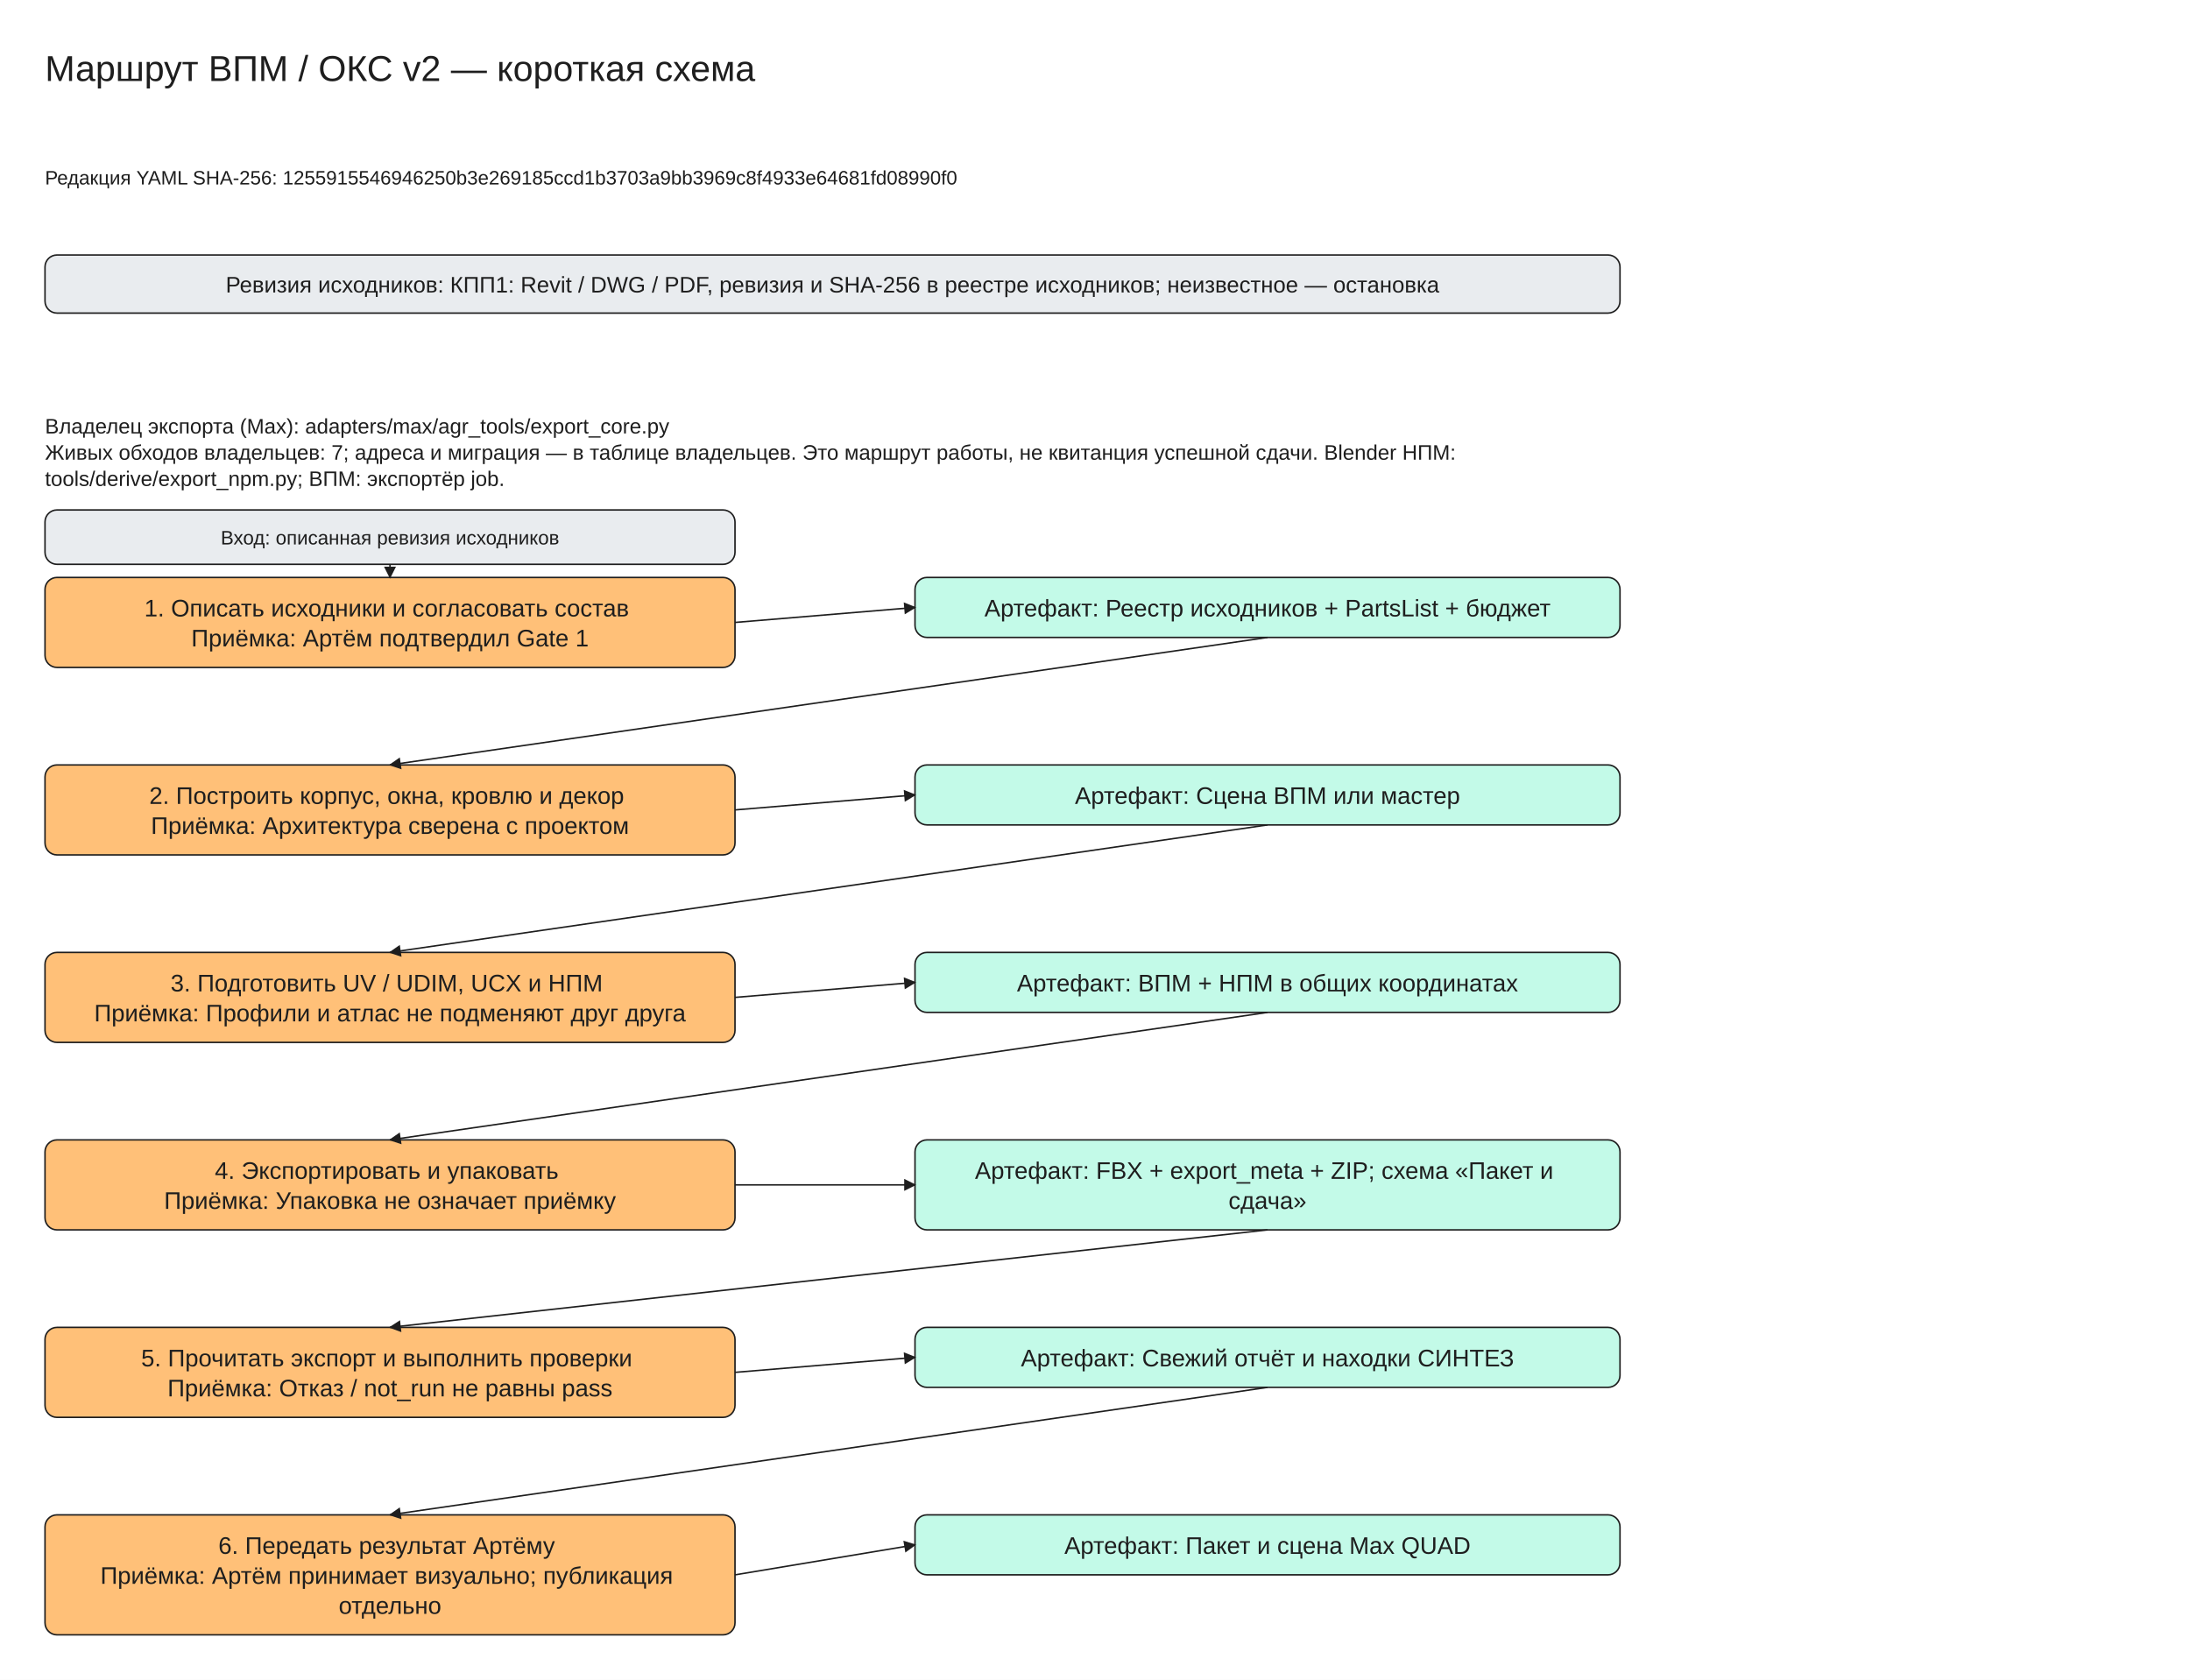
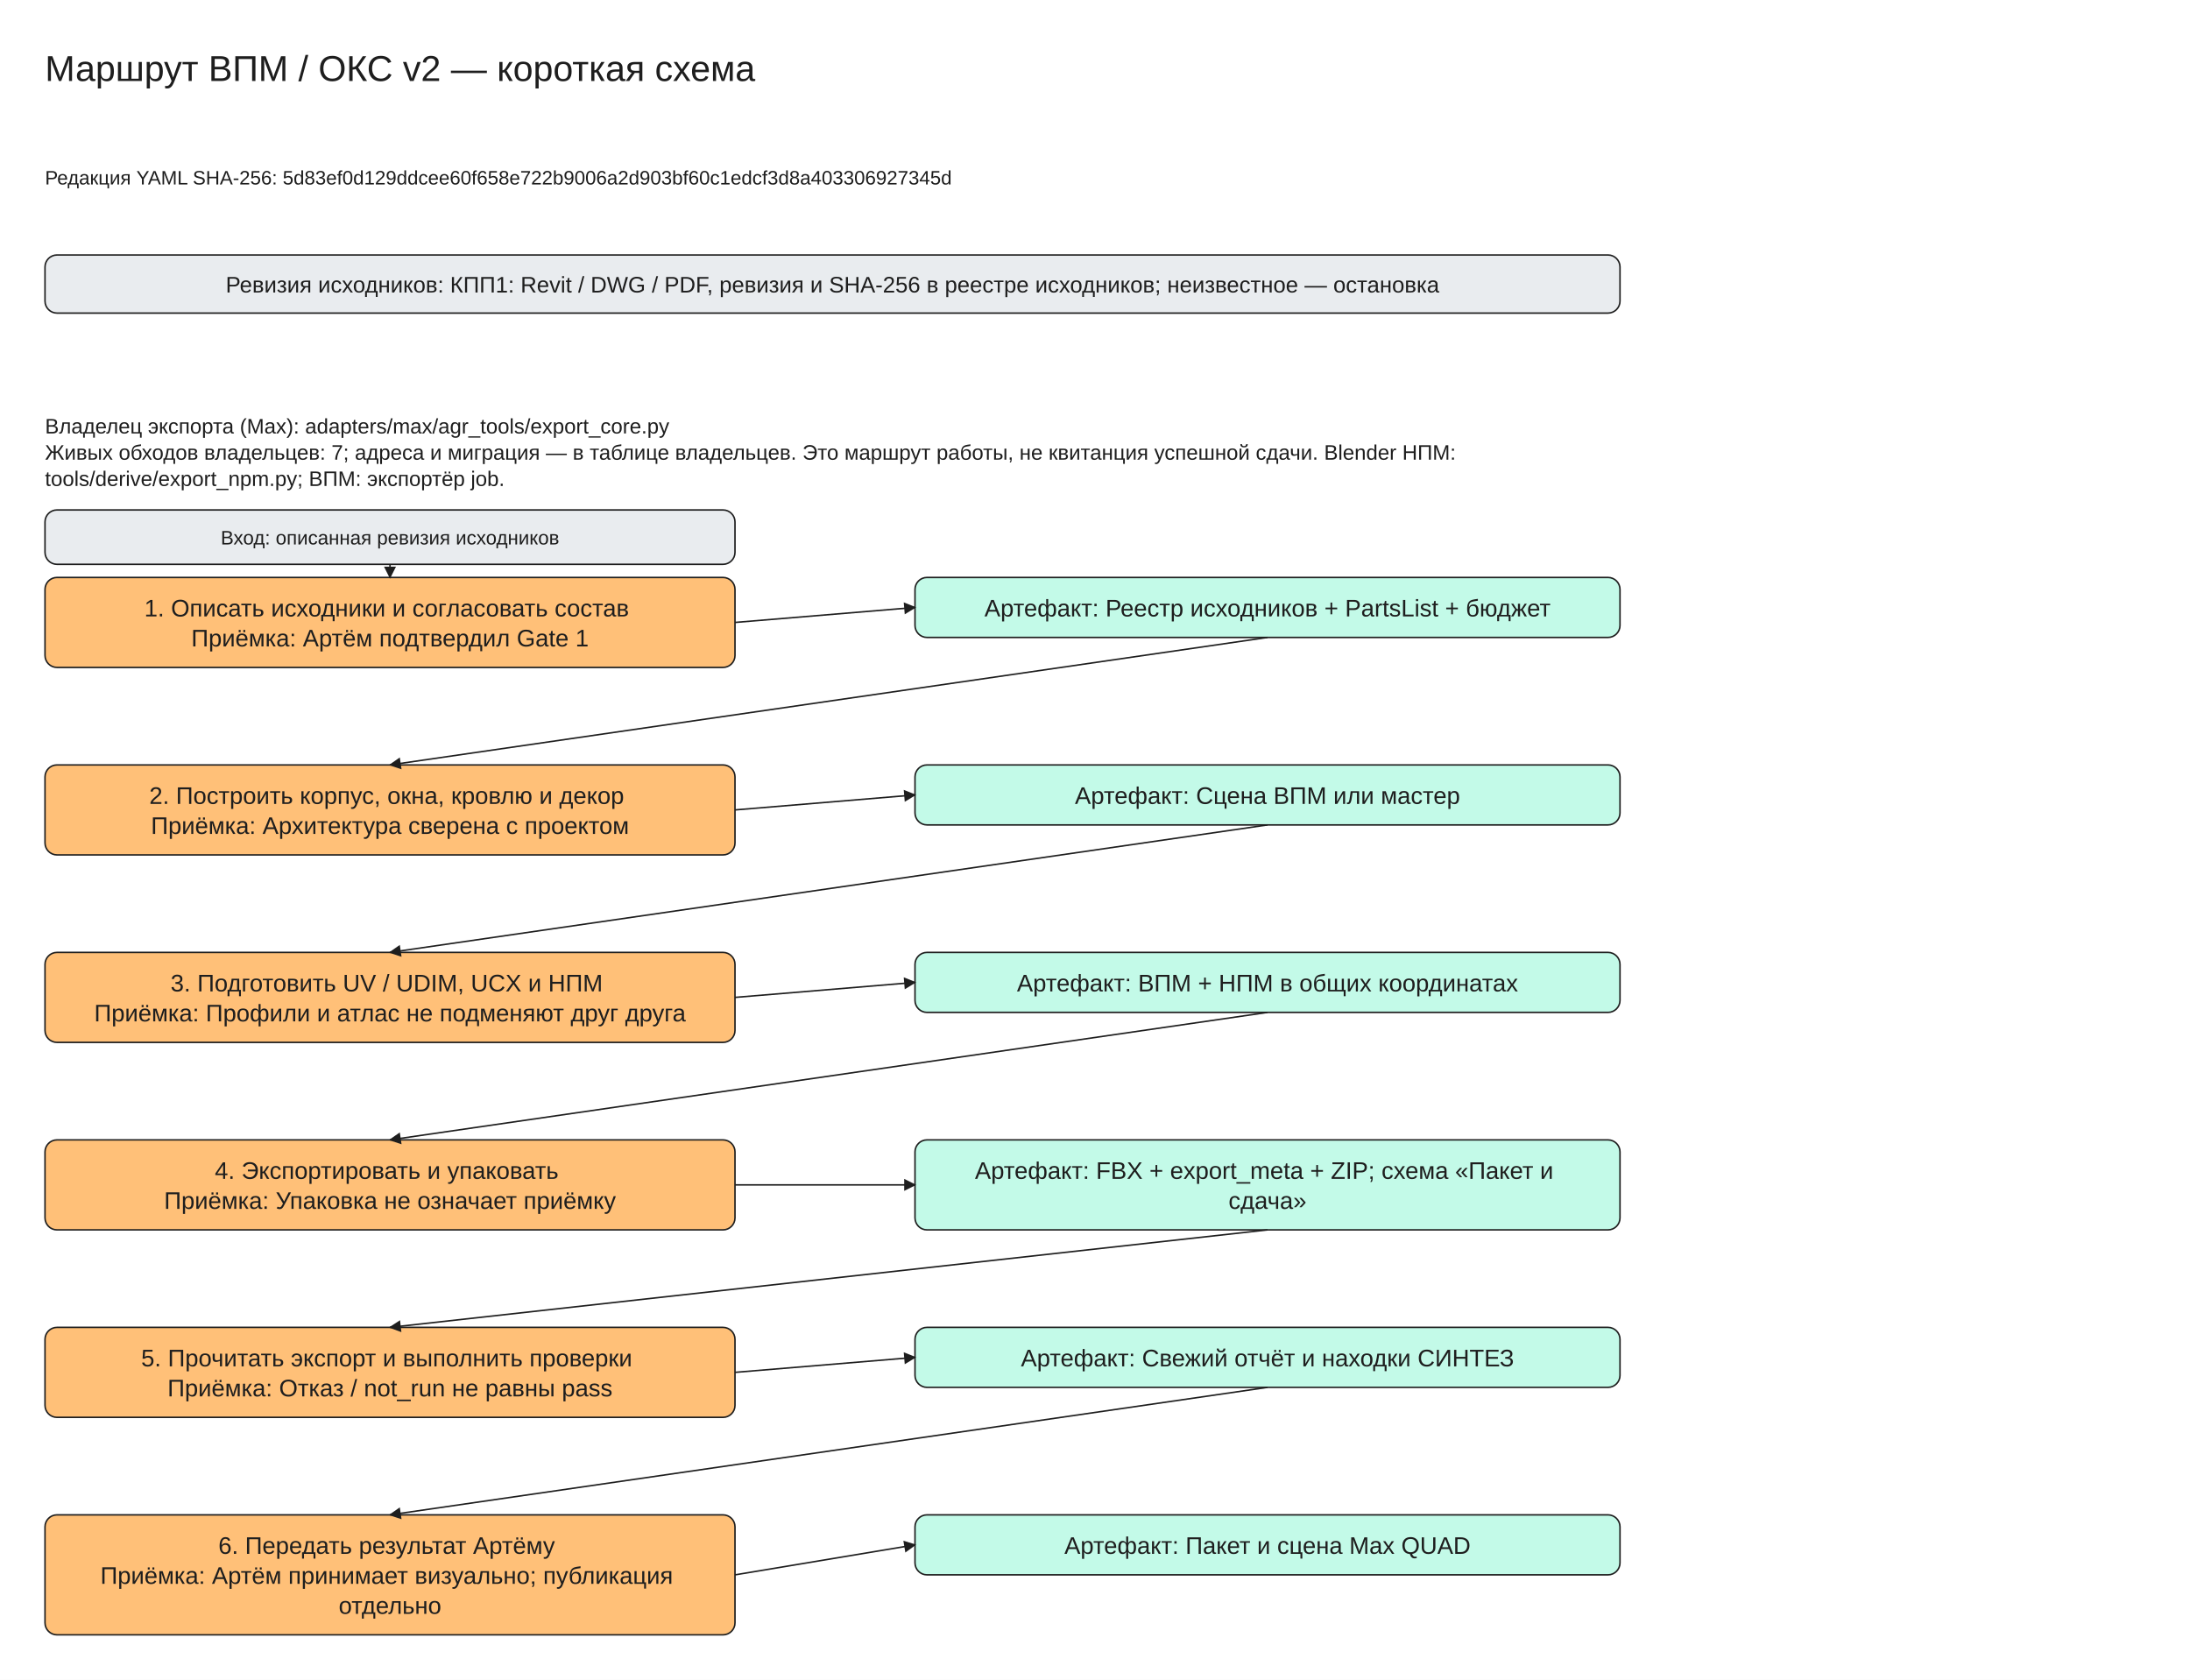
<svg xmlns="http://www.w3.org/2000/svg" viewBox="0 -30 1460 1120" width="1460" height="1120" font-family="Segoe UI, Arial, sans-serif">
  <defs>
    <marker id="arrow" viewBox="0 0 10 10" refX="9" refY="5" markerWidth="8" markerHeight="8" orient="auto-start-reverse">
      <path d="M0,0 L10,5 L0,10 z" fill="#1e1e1e" />
    </marker>
  </defs>
  <rect x="0" y="-30" width="1460" height="1120" fill="#ffffff" />
  <rect x="30" y="140" width="1050" height="38.75" rx="8" fill="#e9ecef" stroke="#1e1e1e" />
  <rect x="30" y="355" width="460" height="60.0" rx="8" fill="#ffc078" stroke="#1e1e1e" />
  <rect x="610" y="355" width="470" height="40.0" rx="8" fill="#c3fae8" stroke="#1e1e1e" />
  <rect x="30" y="310" width="460" height="36.25" rx="8" fill="#e9ecef" stroke="#1e1e1e" />
  <line x1="260.0" y1="346.25" x2="260.0" y2="355.0" stroke="#1e1e1e" marker-end="url(#arrow)" />
  <line x1="490" y1="385.0" x2="610" y2="375.0" stroke="#1e1e1e" marker-end="url(#arrow)" />
  <rect x="30" y="480.0" width="460" height="60.0" rx="8" fill="#ffc078" stroke="#1e1e1e" />
  <rect x="610" y="480.0" width="470" height="40.0" rx="8" fill="#c3fae8" stroke="#1e1e1e" />
  <line x1="845.0" y1="395.0" x2="260.0" y2="480.0" stroke="#1e1e1e" marker-end="url(#arrow)" />
  <line x1="490" y1="510.0" x2="610" y2="500.0" stroke="#1e1e1e" marker-end="url(#arrow)" />
  <rect x="30" y="605.0" width="460" height="60.0" rx="8" fill="#ffc078" stroke="#1e1e1e" />
  <rect x="610" y="605.0" width="470" height="40.0" rx="8" fill="#c3fae8" stroke="#1e1e1e" />
  <line x1="845.0" y1="520.0" x2="260.0" y2="605.0" stroke="#1e1e1e" marker-end="url(#arrow)" />
  <line x1="490" y1="635.0" x2="610" y2="625.0" stroke="#1e1e1e" marker-end="url(#arrow)" />
  <rect x="30" y="730.0" width="460" height="60.0" rx="8" fill="#ffc078" stroke="#1e1e1e" />
  <rect x="610" y="730.0" width="470" height="60.0" rx="8" fill="#c3fae8" stroke="#1e1e1e" />
  <line x1="845.0" y1="645.0" x2="260.0" y2="730.0" stroke="#1e1e1e" marker-end="url(#arrow)" />
  <line x1="490" y1="760.0" x2="610" y2="760.0" stroke="#1e1e1e" marker-end="url(#arrow)" />
  <rect x="30" y="855.0" width="460" height="60.0" rx="8" fill="#ffc078" stroke="#1e1e1e" />
  <rect x="610" y="855.0" width="470" height="40.0" rx="8" fill="#c3fae8" stroke="#1e1e1e" />
  <line x1="845.0" y1="790.0" x2="260.0" y2="855.0" stroke="#1e1e1e" marker-end="url(#arrow)" />
  <line x1="490" y1="885.0" x2="610" y2="875.0" stroke="#1e1e1e" marker-end="url(#arrow)" />
  <rect x="30" y="980.0" width="460" height="80.0" rx="8" fill="#ffc078" stroke="#1e1e1e" />
  <rect x="610" y="980.0" width="470" height="40.0" rx="8" fill="#c3fae8" stroke="#1e1e1e" />
  <line x1="845.0" y1="895.0" x2="260.0" y2="980.0" stroke="#1e1e1e" marker-end="url(#arrow)" />
  <line x1="490" y1="1020.0" x2="610" y2="1000.0" stroke="#1e1e1e" marker-end="url(#arrow)" />
  <text x="30" y="0" font-size="24" text-anchor="start" fill="#1e1e1e">
    <tspan x="30" dy="24">Маршрут ВПМ / ОКС v2 — короткая схема</tspan>
  </text>
  <text x="30" y="80" font-size="13" text-anchor="start" fill="#1e1e1e">
-     <tspan x="30" dy="13">Редакция YAML SHA-256: 1255915546946250b3e269185ccd1b3703a9bb3969c8f4933e64681fd08990f0</tspan>
+     <tspan x="30" dy="13">Редакция YAML SHA-256: 5d83ef0d129ddcee60f658e722b9006a2d903bf60c1edcf3d8a403306927345d</tspan>
  </text>
  <text x="555.0" y="150.0" font-size="15" text-anchor="middle" fill="#1e1e1e">
    <tspan x="555.0" dy="15">Ревизия исходников: КПП1: Revit / DWG / PDF, ревизия и SHA-256 в реестре исходников; неизвестное — остановка</tspan>
  </text>
  <text x="30" y="245" font-size="14" text-anchor="start" fill="#1e1e1e">
    <tspan x="30" dy="14">Владелец экспорта (Max): adapters/max/agr_tools/export_core.py</tspan>
    <tspan x="30" dy="17.5">Живых обходов владельцев: 7; адреса и миграция — в таблице владельцев. Это маршрут работы, не квитанция успешной сдачи. Blender НПМ:</tspan>
    <tspan x="30" dy="17.5">tools/derive/export_npm.py; ВПМ: экспортёр job.</tspan>
  </text>
  <text x="260.0" y="365.0" font-size="16" text-anchor="middle" fill="#1e1e1e">
    <tspan x="260.0" dy="16">1. Описать исходники и согласовать состав</tspan>
    <tspan x="260.0" dy="20.0">Приёмка: Артём подтвердил Gate 1</tspan>
  </text>
  <text x="845.0" y="365.0" font-size="16" text-anchor="middle" fill="#1e1e1e">
    <tspan x="845.0" dy="16">Артефакт: Реестр исходников + PartsList + бюджет</tspan>
  </text>
  <text x="260.0" y="320.0" font-size="13" text-anchor="middle" fill="#1e1e1e">
    <tspan x="260.0" dy="13">Вход: описанная ревизия исходников</tspan>
  </text>
  <text x="260.0" y="490.0" font-size="16" text-anchor="middle" fill="#1e1e1e">
    <tspan x="260.0" dy="16">2. Построить корпус, окна, кровлю и декор</tspan>
    <tspan x="260.0" dy="20.0">Приёмка: Архитектура сверена с проектом</tspan>
  </text>
  <text x="845.0" y="490.0" font-size="16" text-anchor="middle" fill="#1e1e1e">
    <tspan x="845.0" dy="16">Артефакт: Сцена ВПМ или мастер</tspan>
  </text>
  <text x="260.0" y="615.0" font-size="16" text-anchor="middle" fill="#1e1e1e">
    <tspan x="260.0" dy="16">3. Подготовить UV / UDIM, UCX и НПМ</tspan>
    <tspan x="260.0" dy="20.0">Приёмка: Профили и атлас не подменяют друг друга</tspan>
  </text>
  <text x="845.0" y="615.0" font-size="16" text-anchor="middle" fill="#1e1e1e">
    <tspan x="845.0" dy="16">Артефакт: ВПМ + НПМ в общих координатах</tspan>
  </text>
  <text x="260.0" y="740.0" font-size="16" text-anchor="middle" fill="#1e1e1e">
    <tspan x="260.0" dy="16">4. Экспортировать и упаковать</tspan>
    <tspan x="260.0" dy="20.0">Приёмка: Упаковка не означает приёмку</tspan>
  </text>
  <text x="845.0" y="740.0" font-size="16" text-anchor="middle" fill="#1e1e1e">
    <tspan x="845.0" dy="16">Артефакт: FBX + export_meta + ZIP; схема «Пакет и</tspan>
    <tspan x="845.0" dy="20.0">сдача»</tspan>
  </text>
  <text x="260.0" y="865.0" font-size="16" text-anchor="middle" fill="#1e1e1e">
    <tspan x="260.0" dy="16">5. Прочитать экспорт и выполнить проверки</tspan>
    <tspan x="260.0" dy="20.0">Приёмка: Отказ / not_run не равны pass</tspan>
  </text>
  <text x="845.0" y="865.0" font-size="16" text-anchor="middle" fill="#1e1e1e">
    <tspan x="845.0" dy="16">Артефакт: Свежий отчёт и находки СИНТЕЗ</tspan>
  </text>
  <text x="260.0" y="990.0" font-size="16" text-anchor="middle" fill="#1e1e1e">
    <tspan x="260.0" dy="16">6. Передать результат Артёму</tspan>
    <tspan x="260.0" dy="20.0">Приёмка: Артём принимает визуально; публикация</tspan>
    <tspan x="260.0" dy="20.0">отдельно</tspan>
  </text>
  <text x="845.0" y="990.0" font-size="16" text-anchor="middle" fill="#1e1e1e">
    <tspan x="845.0" dy="16">Артефакт: Пакет и сцена Max QUAD</tspan>
  </text>
</svg>
